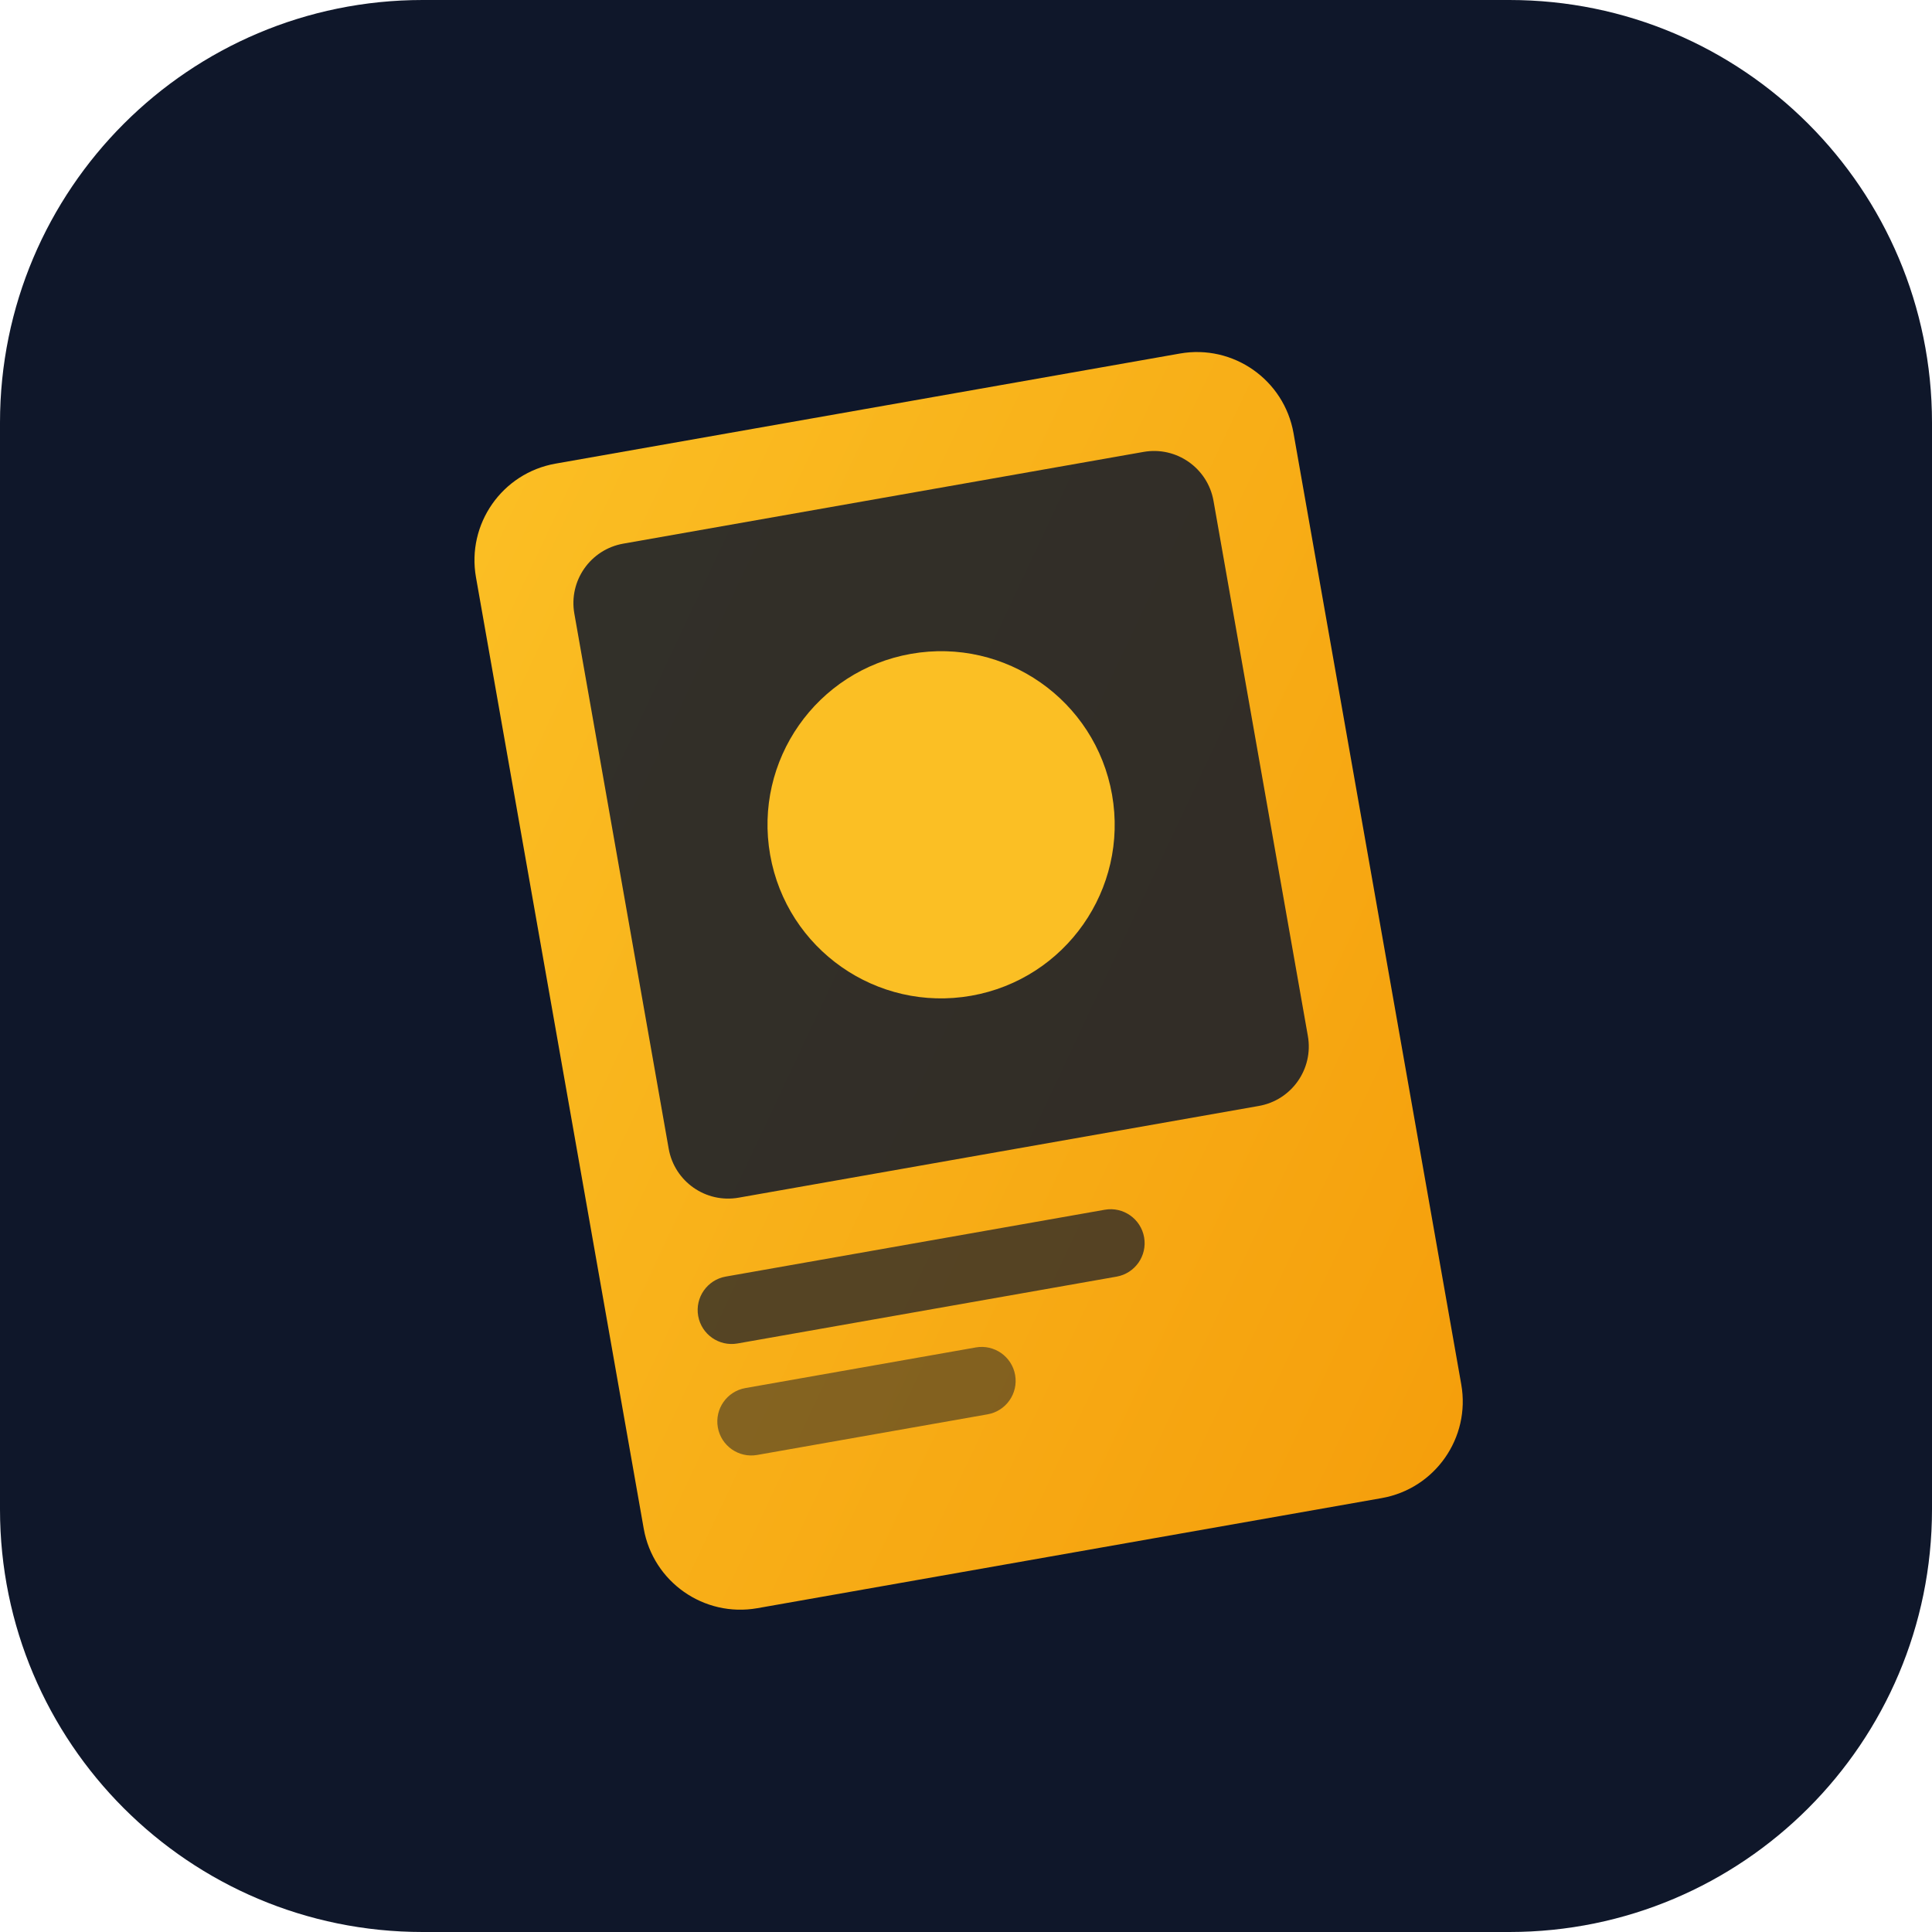
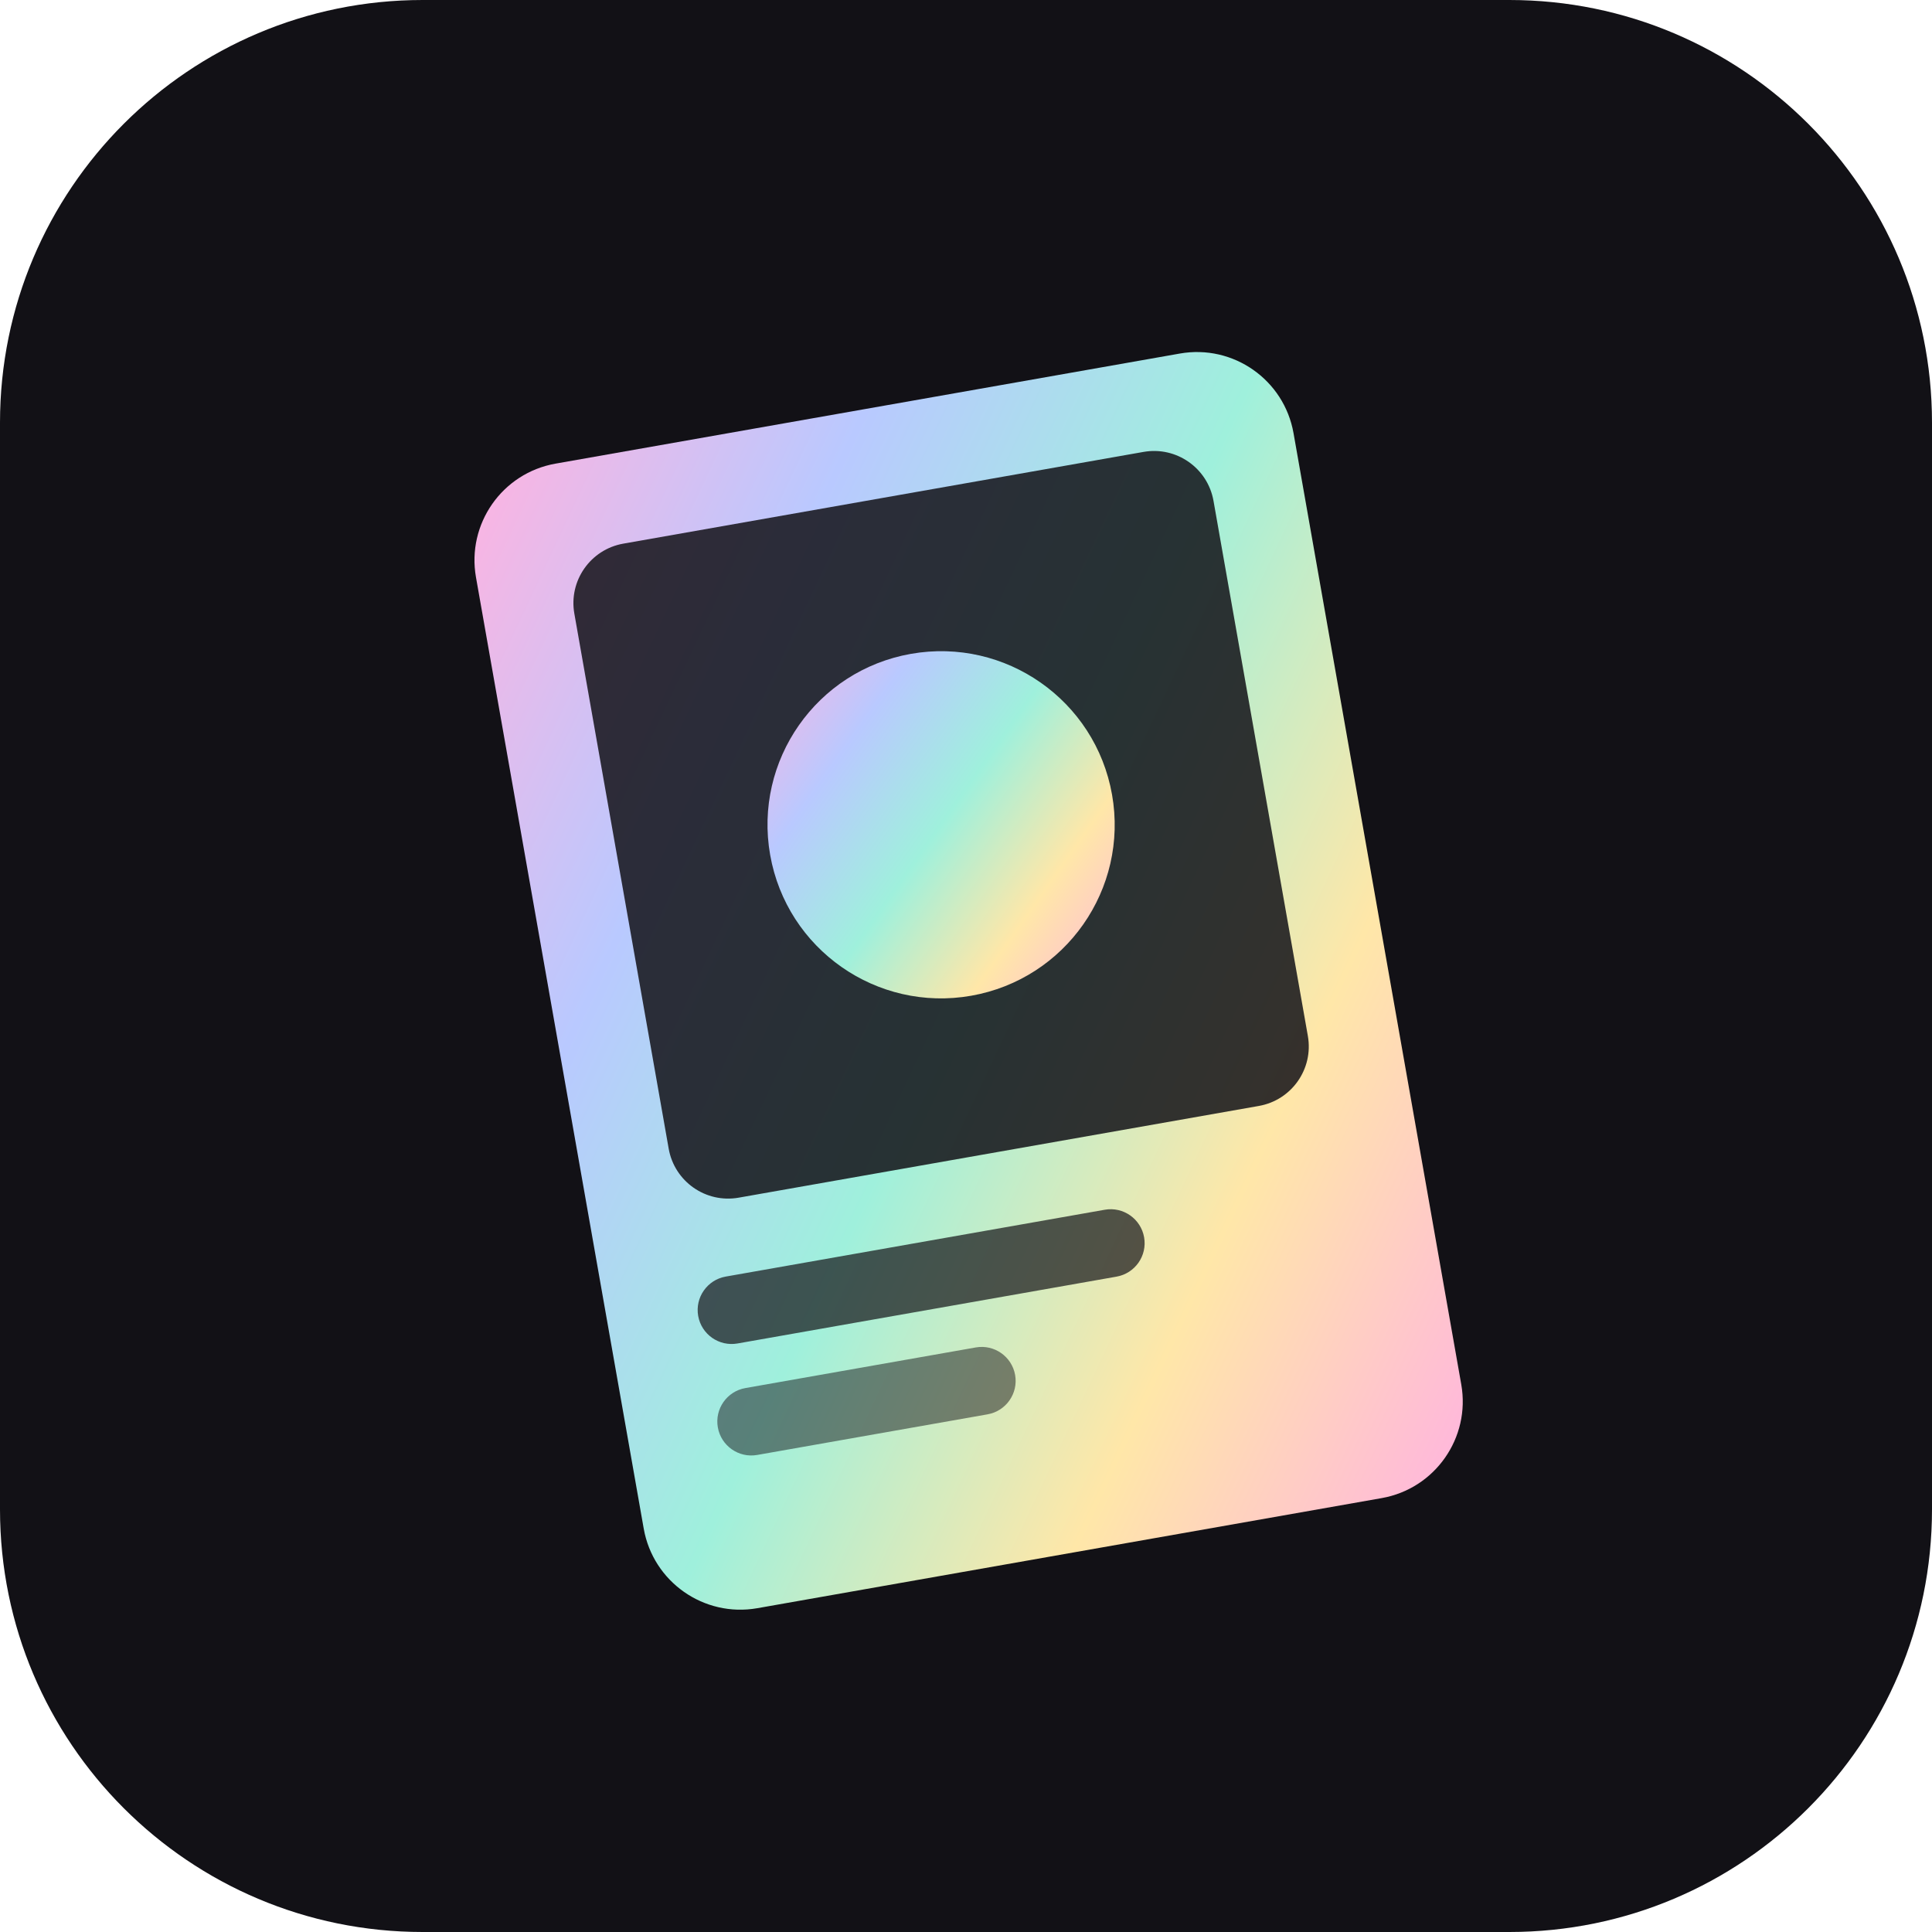
<svg xmlns="http://www.w3.org/2000/svg" viewBox="0 0 512 512">
  <defs>
    <linearGradient id="g" x1="0" y1="0" x2="1" y2="1">
-       <stop offset="0" stop-color="#fbbf24" />
-       <stop offset="1" stop-color="#f59e0b" />
+       <stop offset="0" stop-color="#ffb3e0" />
+       <stop offset="0.25" stop-color="#b9c9ff" />
+       <stop offset="0.5" stop-color="#9ff0dc" />
+       <stop offset="0.75" stop-color="#ffe7a8" />
+       <stop offset="1" stop-color="#ffb3e0" />
    </linearGradient>
  </defs>
-   <rect width="512" height="512" rx="112" fill="#0f172a" />
+   <rect width="512" height="512" rx="112" fill="#121116" />
  <g transform="rotate(-10 256 256)">
    <rect x="146" y="106" width="220" height="308" rx="26" fill="url(#g)" />
-     <rect x="170" y="130" width="172" height="176" rx="16" fill="#0f172a" opacity="0.85" />
-     <rect x="170" y="326" width="120" height="18" rx="9" fill="#0f172a" opacity="0.7" />
-     <rect x="170" y="356" width="80" height="18" rx="9" fill="#0f172a" opacity="0.5" />
-     <circle cx="256" cy="218" r="46" fill="#fbbf24" />
+     <rect x="170" y="130" width="172" height="176" rx="16" fill="#121116" opacity="0.85" />
+     <rect x="170" y="326" width="120" height="18" rx="9" fill="#121116" opacity="0.7" />
+     <rect x="170" y="356" width="80" height="18" rx="9" fill="#121116" opacity="0.5" />
+     <circle cx="256" cy="218" r="46" fill="url(#g)" />
  </g>
</svg>
